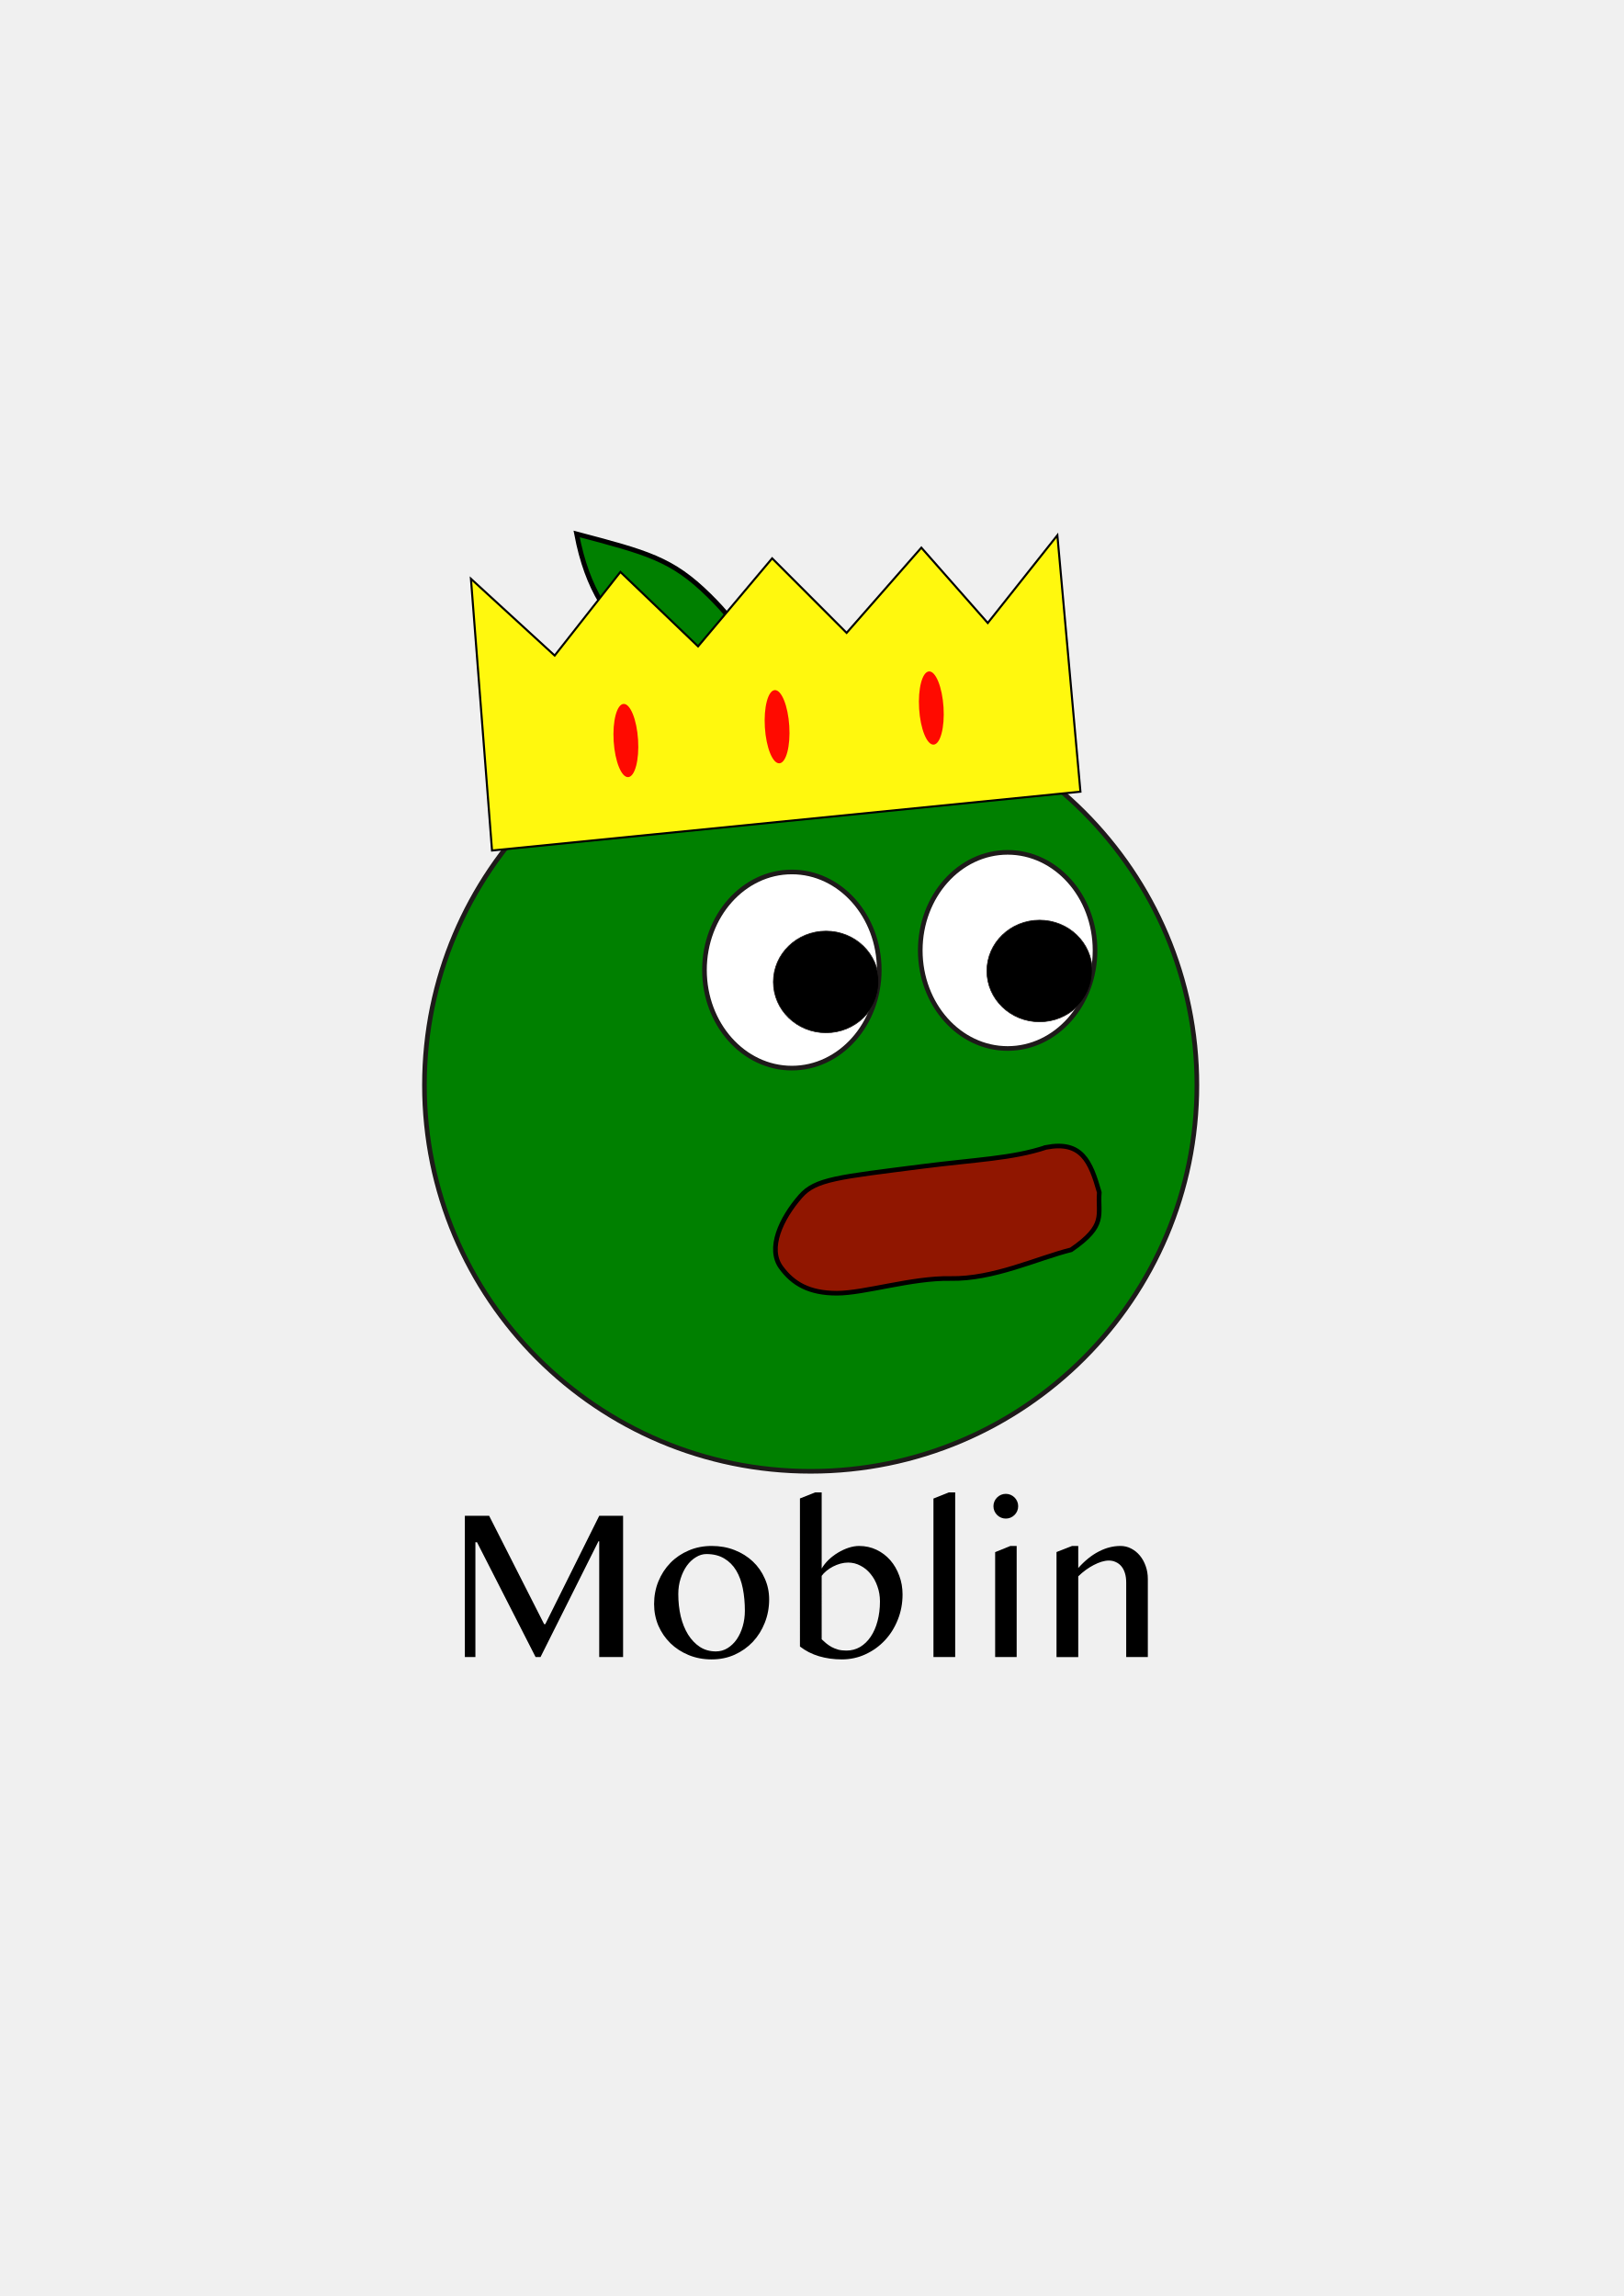
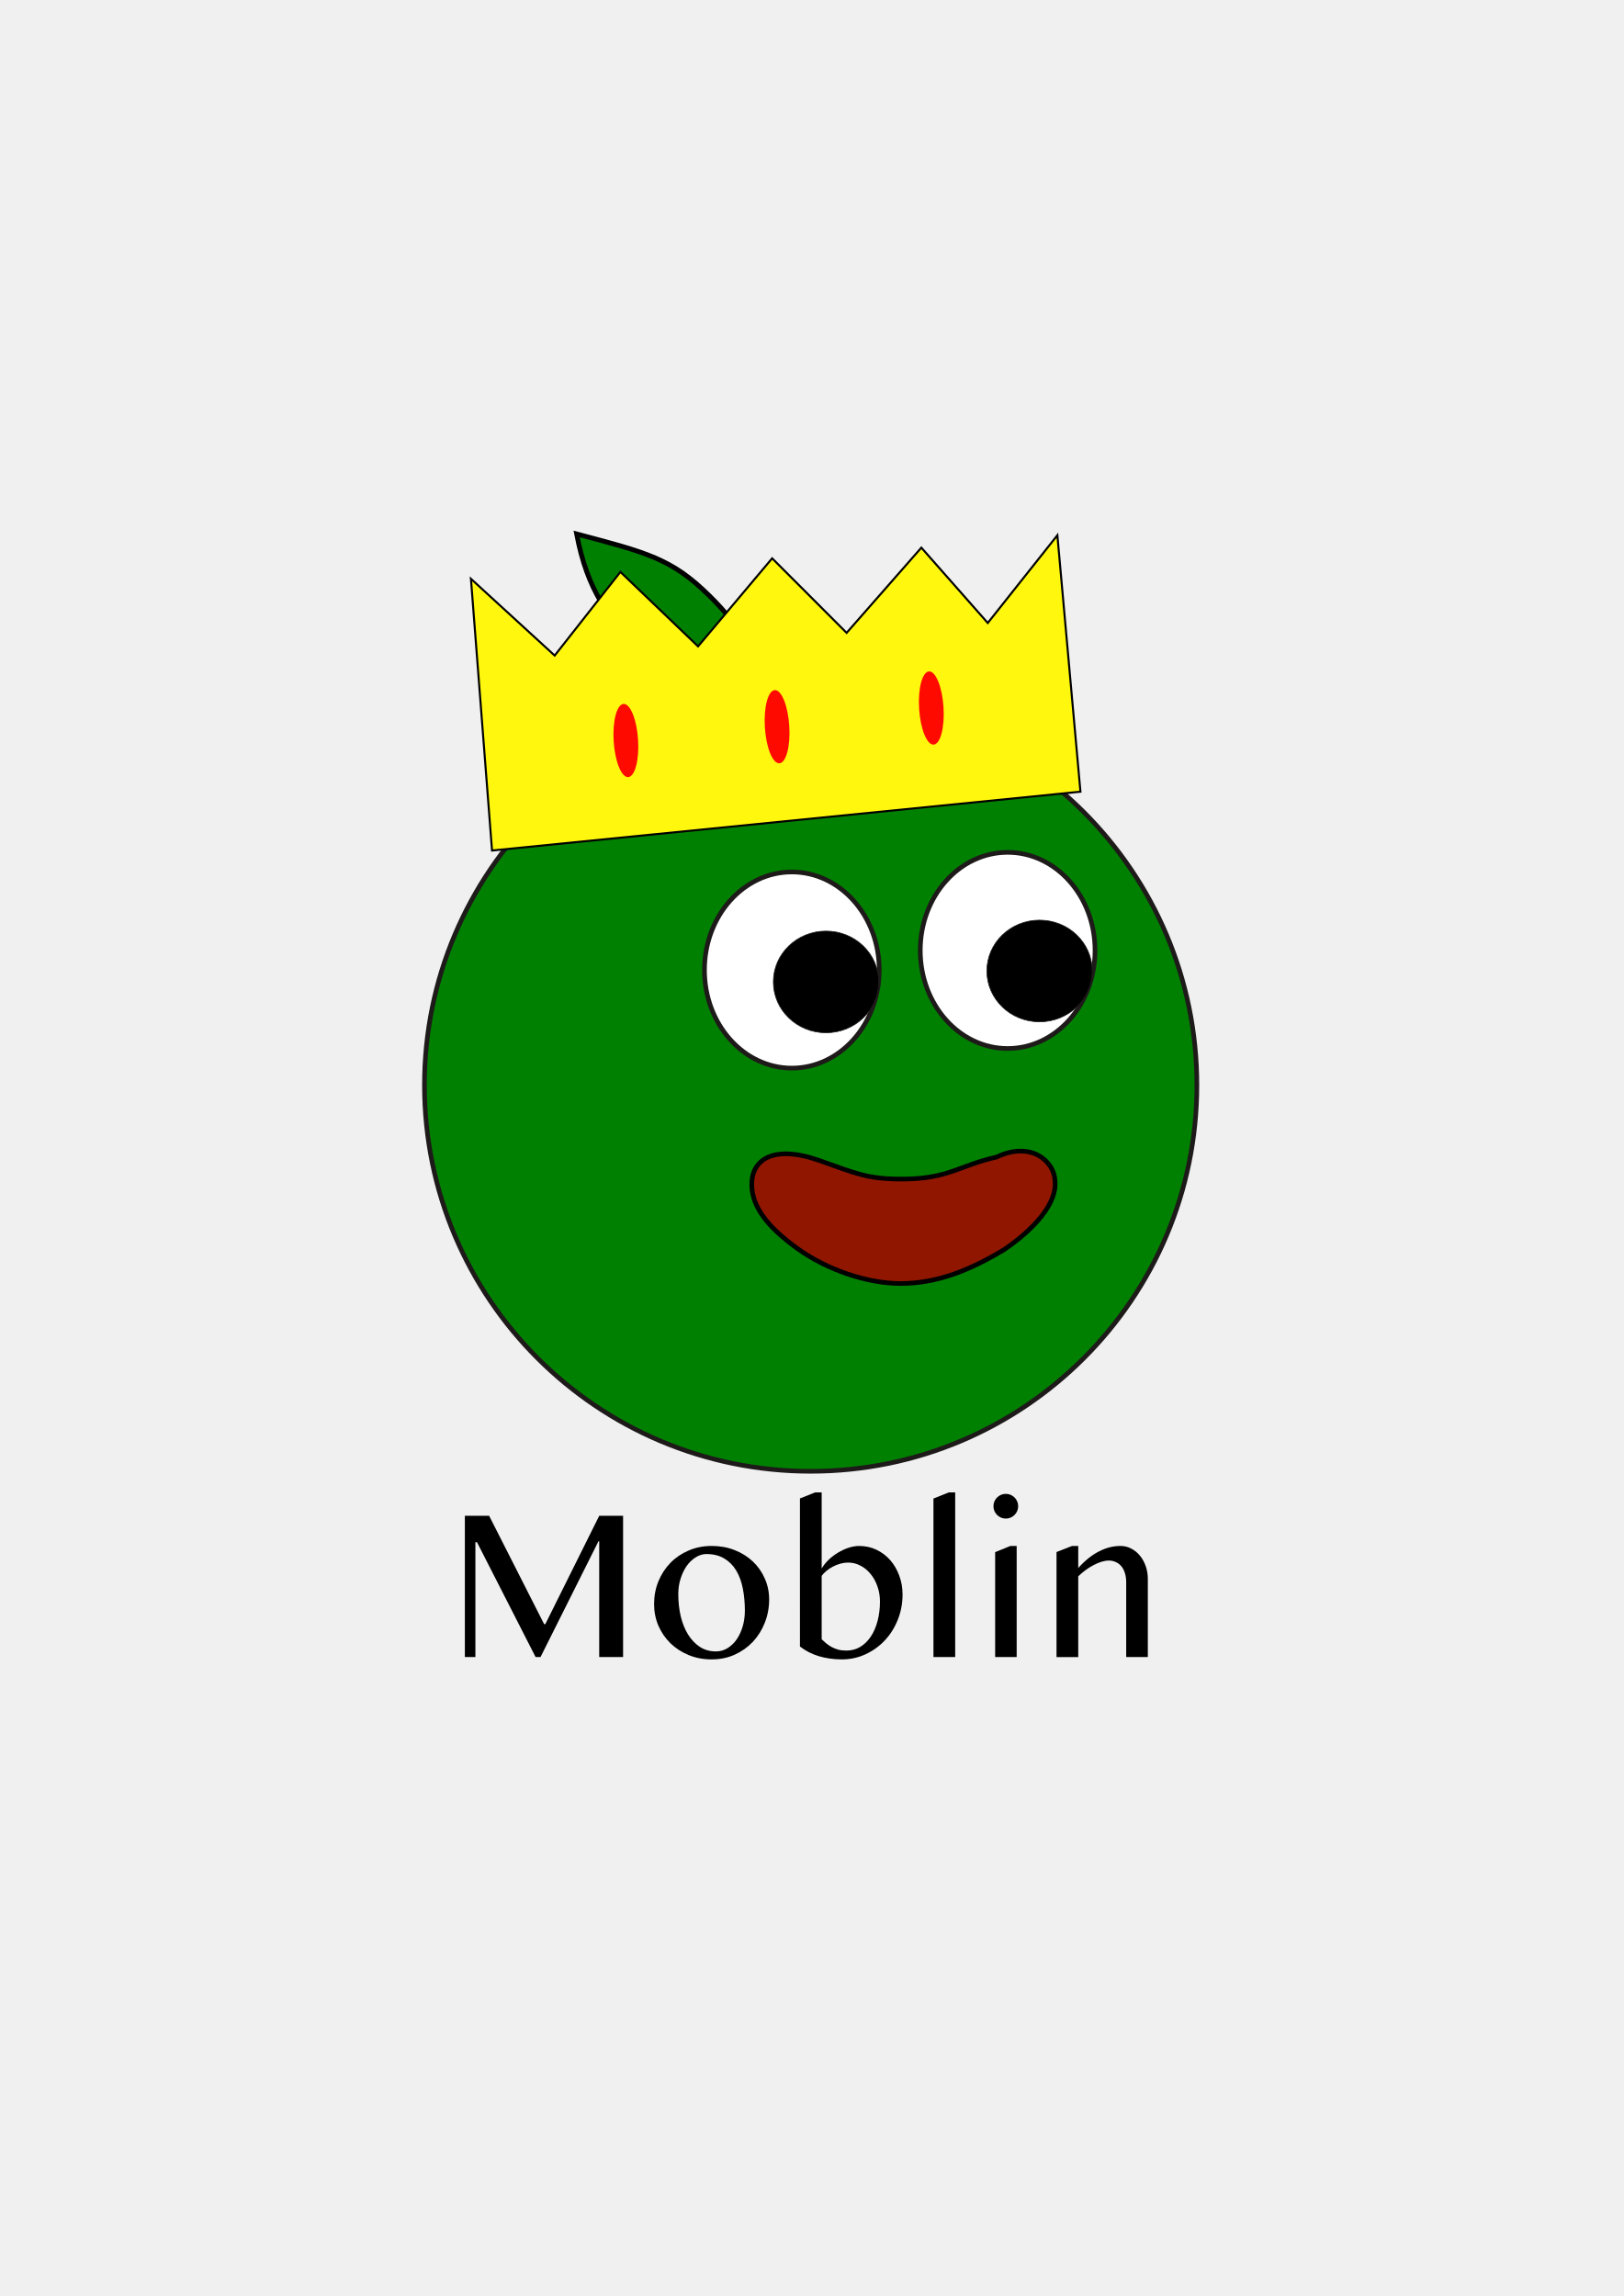
<svg xmlns="http://www.w3.org/2000/svg" width="210mm" height="297mm" viewBox="0 0 210 297" version="1.1" id="svg5">
  <defs id="defs2">
    <linearGradient id="linearGradient13268">
      <stop style="stop-color:#eaeaea;stop-opacity:1;" offset="0" id="stop13266" />
    </linearGradient>
  </defs>
  <g id="layer1">
    <circle style="fill:#008000;stroke:#1e1a1a;stroke-width:0.6;stroke-linejoin:bevel;stroke-miterlimit:3.4;stroke-dasharray:none" id="path577" cx="104.847" cy="140.369" r="49.951" />
    <ellipse style="fill:#ffffff;stroke:#1e1a1a;stroke-width:0.6;stroke-linejoin:bevel;stroke-miterlimit:3.4;stroke-dasharray:none" id="path789" cx="130.324" cy="122.942" rx="11.302" ry="12.686" />
    <ellipse style="fill:#ffffff;stroke:#1e1a1a;stroke-width:0.6;stroke-linejoin:bevel;stroke-miterlimit:3.4;stroke-dasharray:none" id="path789-0" cx="102.414" cy="125.48" rx="11.302" ry="12.686" />
-     <path style="fill:#901600;fill-opacity:1;stroke:#000000;stroke-width:0.6;stroke-linecap:butt;stroke-linejoin:miter;stroke-opacity:1;stroke-dasharray:none" d="m 135.293,148.415 c -4.417,1.46 -9.071,1.576 -16.056,2.474 -10.801,1.388 -13.755,1.622 -15.703,3.85 -2.542,2.908 -4.306,6.768 -2.522,9.207 1.555,2.126 3.656,3.337 7.228,3.337 3.572,0 9.726,-1.996 14.679,-1.901 5.582,0.107 11.222,-2.617 15.618,-3.716 4.637,-3.188 3.413,-4.48 3.638,-7.429 -1.137,-4.023 -2.288,-6.706 -6.882,-5.823 z" id="path1369" />
+     <path style="fill:#901600;fill-opacity:1;stroke:#000000;stroke-width:0.6;stroke-linecap:butt;stroke-linejoin:miter;stroke-opacity:1;stroke-dasharray:none" d="m 128.897,149.67 c -4.745,1.061 -6.215,2.807 -11.985,2.849 -4.801,0.035 -6.321,-0.785 -10.956,-2.409 -6.083,-2.131 -8.793,-0 -8.73,3.185 0.054,2.744 1.905,5.32 5.887,8.193 3.835,2.767 9.011,4.532 13.341,4.54 4.861,0.009 9.185,-1.823 13.489,-4.432 3.71,-2.55 6.827,-5.879 6.504,-8.885 -0.118,-2.499 -3.088,-5.163 -7.55,-3.041 z" id="path1369" />
    <ellipse style="fill:#000000;fill-opacity:1;stroke:#1e1a1a;stroke-width:0.093;stroke-linejoin:bevel;stroke-miterlimit:3.4" id="path2097" cx="106.832" cy="127.017" rx="6.809" ry="6.574" />
    <ellipse style="fill:#000000;fill-opacity:1;stroke:#1e1a1a;stroke-width:0.093;stroke-linejoin:bevel;stroke-miterlimit:3.4" id="path2097-3" cx="134.448" cy="125.601" rx="6.809" ry="6.574" />
    <path style="fill:#008000;stroke:#000000;stroke-width:0.623;stroke-linecap:butt;stroke-linejoin:miter;stroke-dasharray:none;stroke-opacity:1" d="M 100.372,92.234 C 97.647,84.289 95.823,81.09 91.735,77.055 86.883,72.267 83.679,71.485 74.577,69.069 c 1.392,7.293 4.159,11.102 8.583,15.108 3.137,2.84 6.089,4.986 17.212,8.057 z" id="path8291" />
    <path style="fill:#fff80e;fill-opacity:1;stroke:#000000;stroke-width:0.265px;stroke-linecap:butt;stroke-linejoin:miter;stroke-opacity:1" d="m 63.636,110.019 -2.728,-35.146 10.83,9.926 8.501,-10.814 10.043,9.628 9.583,-11.391 9.631,9.641 9.666,-11.021 8.589,9.745 9.003,-11.348 2.983,33.171 z" id="path2486" />
    <ellipse style="fill:#ff0a00;fill-opacity:1;stroke:none;stroke-width:0.415;stroke-linejoin:bevel;stroke-miterlimit:3.4" id="path2540" cx="74.702" cy="100.736" rx="1.581" ry="4.744" transform="rotate(-3.639922)" />
    <ellipse style="fill:#ff0a00;fill-opacity:1;stroke:none;stroke-width:0.415;stroke-linejoin:bevel;stroke-miterlimit:3.4" id="path2540-5" cx="94.332" cy="100.194" rx="1.581" ry="4.744" transform="rotate(-3.639922)" />
    <ellipse style="fill:#ff0a00;fill-opacity:1;stroke:none;stroke-width:0.415;stroke-linejoin:bevel;stroke-miterlimit:3.4" id="path2540-4" cx="114.394" cy="99.048" rx="1.581" ry="4.744" transform="rotate(-3.639922)" />
    <g aria-label="Moblin" transform="translate(1.006413,21.76345)" id="text257" style="font-size:28.222px;line-height:1.25;font-family:'Lao MN';-inkscape-font-specification:'Lao MN, Normal';white-space:pre;inline-size:107.25;display:inline;stroke-width:0.265" class="UnoptimicedTransforms">
      <path d="m 59.115,174.314 h 3.142 l 7.111,14.015 h 0.152 l 6.973,-14.015 h 3.087 v 18.273 H 76.492 v -14.979 h -0.096 l -7.497,14.979 h -0.634 l -7.579,-14.855 h -0.207 v 14.855 h -1.364 z" id="path2987" />
      <path d="m 91.044,192.89 c -1.084,0 -2.081,-0.188 -2.99,-0.565 -0.91,-0.377 -1.695,-0.887 -2.356,-1.53 -0.661,-0.652 -1.181,-1.41 -1.557,-2.274 -0.367,-0.873 -0.551,-1.805 -0.551,-2.797 0,-1.038 0.184,-2.012 0.551,-2.921 0.377,-0.919 0.896,-1.718 1.557,-2.398 0.661,-0.68 1.447,-1.213 2.356,-1.599 0.91,-0.395 1.906,-0.593 2.99,-0.593 1.075,0 2.062,0.179 2.963,0.537 0.91,0.358 1.695,0.85 2.356,1.474 0.661,0.625 1.176,1.36 1.543,2.205 0.377,0.836 0.565,1.736 0.565,2.701 0,1.066 -0.188,2.072 -0.565,3.018 -0.367,0.937 -0.882,1.759 -1.543,2.467 -0.661,0.698 -1.447,1.254 -2.356,1.667 -0.9,0.404 -1.888,0.606 -2.963,0.606 z m 0.537,-1.034 c 0.551,0 1.056,-0.142 1.516,-0.427 0.459,-0.285 0.854,-0.666 1.185,-1.144 0.331,-0.487 0.588,-1.047 0.772,-1.681 0.184,-0.634 0.276,-1.305 0.276,-2.012 0,-1.02 -0.087,-1.975 -0.262,-2.866 -0.175,-0.891 -0.459,-1.667 -0.854,-2.329 -0.395,-0.661 -0.91,-1.181 -1.543,-1.557 -0.634,-0.386 -1.406,-0.579 -2.315,-0.579 -0.469,0 -0.923,0.138 -1.364,0.413 -0.441,0.266 -0.831,0.634 -1.171,1.102 -0.331,0.469 -0.597,1.02 -0.799,1.654 -0.202,0.625 -0.303,1.291 -0.303,1.998 0,1.029 0.106,1.994 0.317,2.894 0.22,0.9 0.537,1.686 0.951,2.356 0.423,0.671 0.932,1.203 1.53,1.599 0.606,0.386 1.295,0.579 2.067,0.579 z" id="path2989" />
      <path d="m 102.454,172.068 1.984,-0.785 h 0.827 v 9.853 c 0.23,-0.395 0.528,-0.772 0.896,-1.13 0.377,-0.358 0.781,-0.666 1.213,-0.923 0.441,-0.266 0.896,-0.478 1.364,-0.634 0.478,-0.156 0.932,-0.234 1.364,-0.234 0.818,0 1.571,0.165 2.26,0.496 0.689,0.331 1.282,0.781 1.778,1.35 0.496,0.57 0.882,1.236 1.158,1.998 0.285,0.753 0.427,1.562 0.427,2.425 0,1.167 -0.207,2.26 -0.62,3.28 -0.404,1.02 -0.965,1.911 -1.681,2.673 -0.707,0.753 -1.539,1.35 -2.494,1.791 -0.955,0.441 -1.975,0.661 -3.059,0.661 -1.047,0 -2.035,-0.138 -2.963,-0.413 -0.919,-0.276 -1.736,-0.694 -2.453,-1.254 z m 2.811,18.218 c 0.175,0.165 0.363,0.335 0.565,0.51 0.211,0.175 0.446,0.335 0.703,0.482 0.257,0.138 0.542,0.253 0.854,0.345 0.322,0.083 0.68,0.124 1.075,0.124 0.652,-1e-5 1.245,-0.156 1.778,-0.469 0.533,-0.322 0.988,-0.763 1.364,-1.323 0.386,-0.57 0.68,-1.24 0.882,-2.012 0.211,-0.781 0.317,-1.631 0.317,-2.549 0,-0.698 -0.11,-1.35 -0.331,-1.957 -0.211,-0.616 -0.505,-1.148 -0.882,-1.599 -0.367,-0.459 -0.804,-0.818 -1.309,-1.075 -0.496,-0.266 -1.029,-0.4 -1.599,-0.4 -0.322,0 -0.652,0.046 -0.992,0.138 -0.331,0.092 -0.648,0.216 -0.951,0.372 -0.303,0.156 -0.583,0.34 -0.841,0.551 -0.257,0.202 -0.469,0.423 -0.634,0.661 z" id="path2991" />
      <path d="m 122.532,192.587 h -2.811 v -20.505 l 1.998,-0.799 h 0.813 z" id="path2993" />
      <path d="m 127.7,179.013 1.971,-0.799 h 0.813 v 14.373 h -2.784 z m -0.22,-5.939 c 0,-0.22 0.041,-0.427 0.124,-0.62 0.083,-0.193 0.198,-0.363 0.345,-0.51 0.147,-0.147 0.317,-0.262 0.51,-0.345 0.193,-0.083 0.4,-0.124 0.62,-0.124 0.22,0 0.427,0.041 0.62,0.124 0.193,0.083 0.363,0.198 0.51,0.345 0.147,0.147 0.262,0.317 0.345,0.51 0.083,0.193 0.124,0.4 0.124,0.62 0,0.22 -0.041,0.427 -0.124,0.62 -0.083,0.193 -0.198,0.363 -0.345,0.51 -0.147,0.147 -0.317,0.262 -0.51,0.345 -0.193,0.083 -0.4,0.124 -0.62,0.124 -0.22,-1e-5 -0.427,-0.041 -0.62,-0.124 -0.193,-0.083 -0.363,-0.198 -0.51,-0.345 -0.147,-0.147 -0.262,-0.317 -0.345,-0.51 -0.083,-0.193 -0.124,-0.4 -0.124,-0.62 z" id="path2995" />
      <path d="m 137.649,178.214 h 0.799 v 2.853 c 0.854,-0.955 1.741,-1.667 2.66,-2.136 0.919,-0.478 1.851,-0.717 2.797,-0.717 0.496,0 0.955,0.11 1.378,0.331 0.432,0.22 0.808,0.524 1.13,0.909 0.322,0.386 0.574,0.841 0.758,1.364 0.184,0.514 0.276,1.066 0.276,1.654 v 10.115 h -2.797 v -9.632 c 0,-0.469 -0.055,-0.877 -0.165,-1.226 -0.11,-0.358 -0.266,-0.657 -0.469,-0.896 -0.202,-0.239 -0.441,-0.418 -0.717,-0.537 -0.266,-0.129 -0.565,-0.193 -0.896,-0.193 -0.294,-1e-5 -0.606,0.051 -0.937,0.152 -0.331,0.101 -0.671,0.243 -1.02,0.427 -0.34,0.175 -0.68,0.386 -1.02,0.634 -0.34,0.248 -0.666,0.524 -0.978,0.827 v 10.446 h -2.811 v -13.587 z" id="path2997" />
    </g>
  </g>
</svg>
